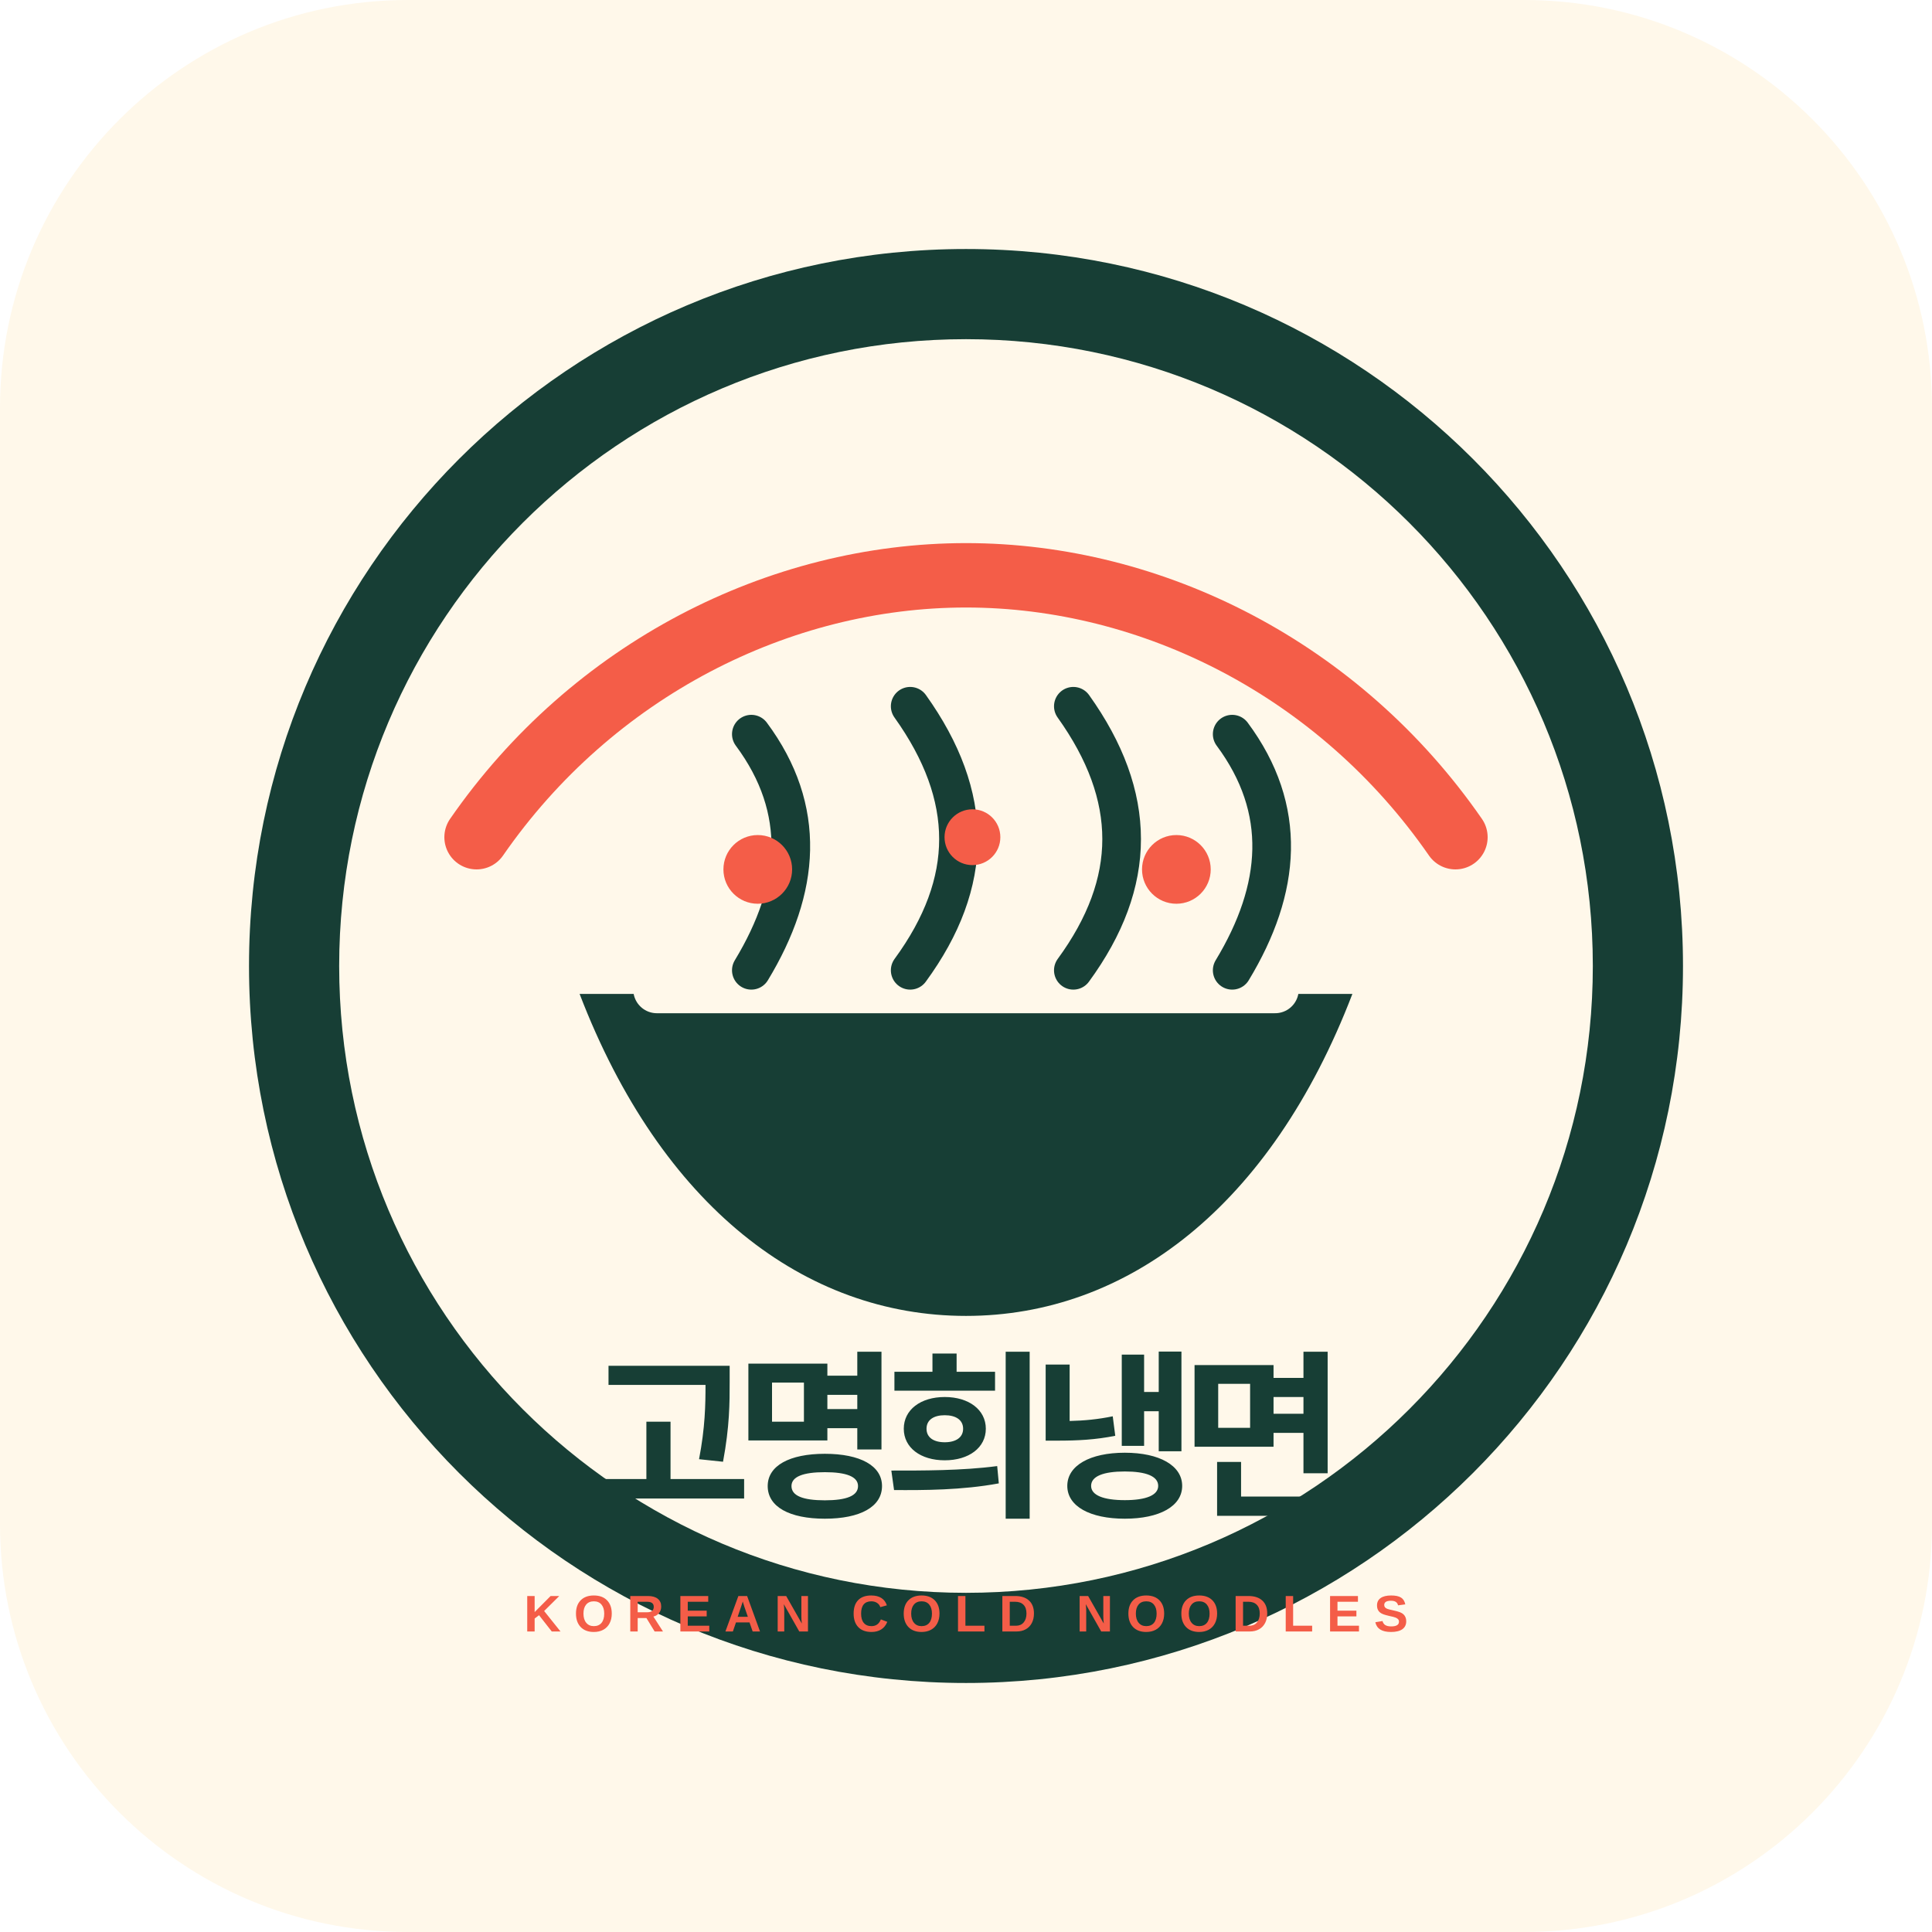
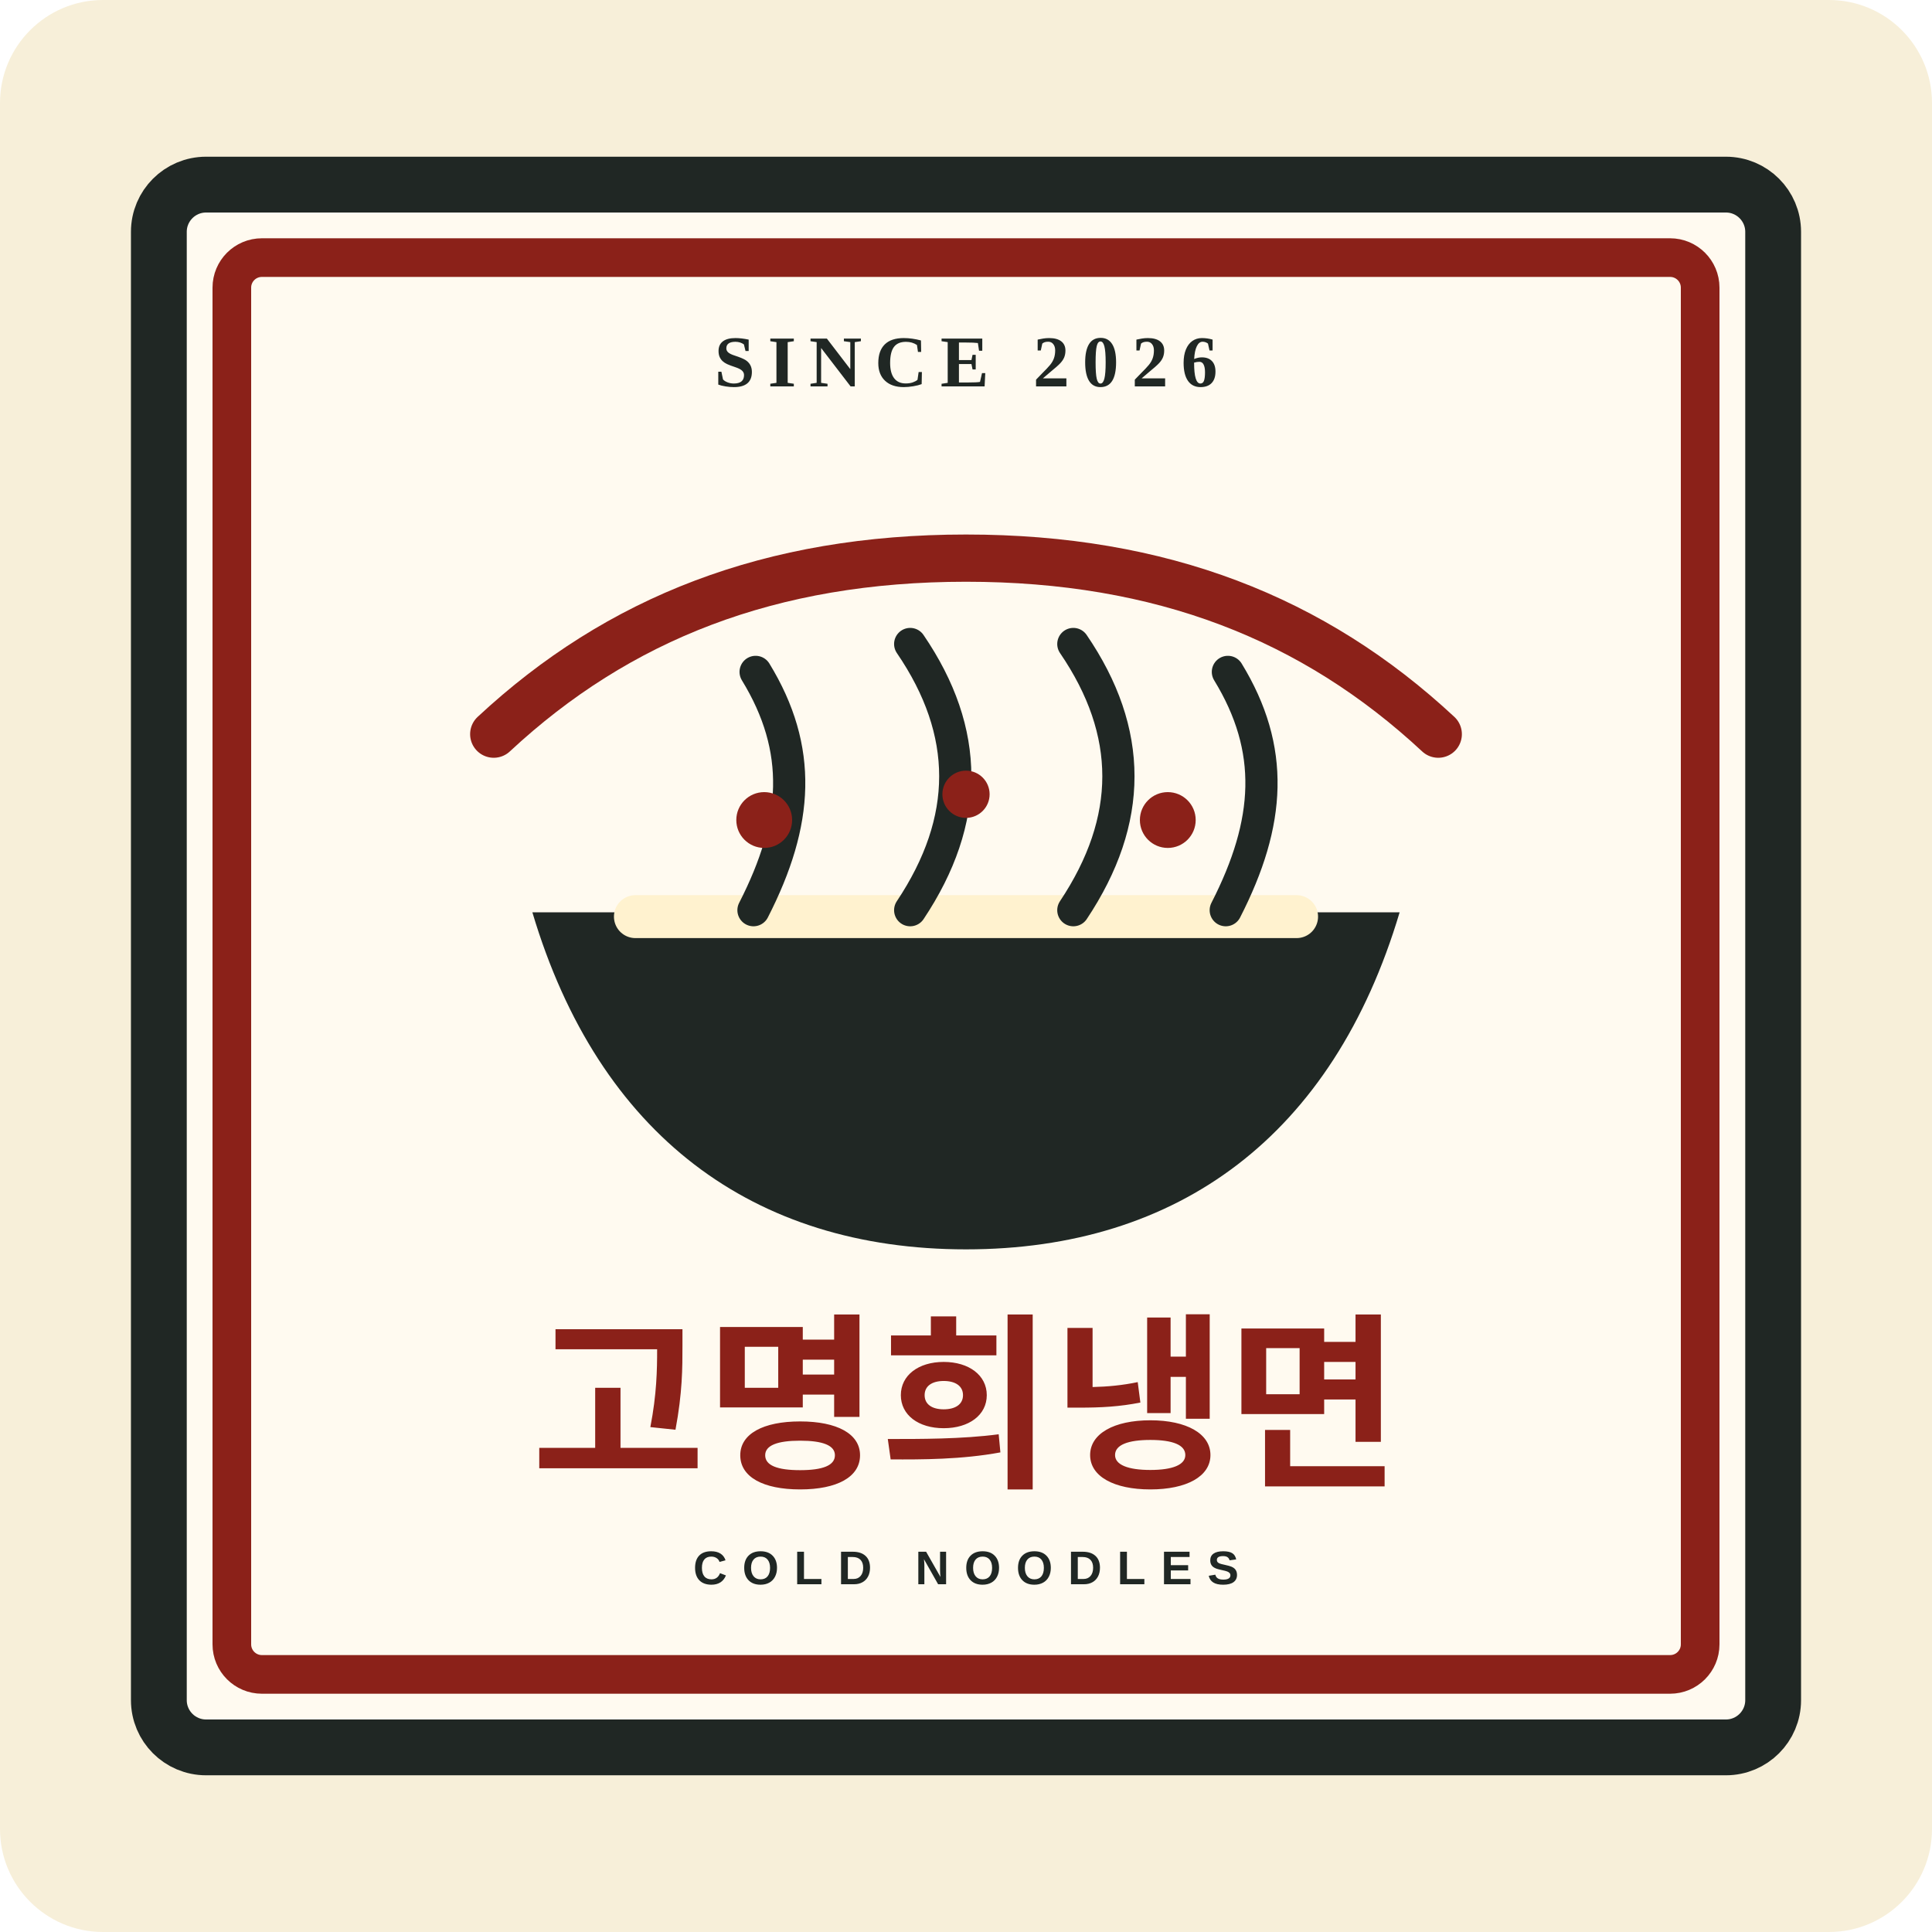
<svg xmlns="http://www.w3.org/2000/svg" viewBox="0 0 900 900" role="img" aria-labelledby="title desc">
-   <rect width="900" height="900" rx="190" fill="#fff8ea" />
-   <circle cx="450" cy="450" r="334" fill="#173e35" />
-   <circle cx="450" cy="450" r="292" fill="#fff8ea" />
-   <path d="M222 390c54-78 141-122 228-122s174 44 228 122" fill="none" stroke="#f45d48" stroke-width="30" stroke-linecap="round" />
-   <path d="M270 463c38 99 105 150 180 150s142-51 180-150H270Z" fill="#173e35" />
-   <path d="M306 461h288" stroke="#fff8ea" stroke-width="22" stroke-linecap="round" />
-   <path d="M350 342c26 35 23 72 0 110M424 329c30 42 30 82 0 123M500 329c30 42 30 82 0 123M574 342c26 35 23 72 0 110" fill="none" stroke="#173e35" stroke-width="18" stroke-linecap="round" />
-   <circle cx="353" cy="405" r="16" fill="#f45d48" />
-   <circle cx="453" cy="390" r="13" fill="#f45d48" />
-   <circle cx="548" cy="405" r="16" fill="#f45d48" />
-   <text x="450" y="700" text-anchor="middle" font-family="Pretendard, 'Noto Sans KR', sans-serif" font-size="84" font-weight="900" letter-spacing="-8" fill="#173e35">고명희냉면</text>
-   <text x="450" y="760" text-anchor="middle" font-family="Arial, sans-serif" font-size="24" font-weight="700" letter-spacing="6" fill="#f45d48">KOREAN COLD NOODLES</text>
+   <rect width="900" height="900" rx="48" fill="#f7efd9" />
+   <rect x="74" y="86" width="752" height="728" rx="22" fill="#fffaf0" stroke="#202724" stroke-width="26" />
+   <rect x="108" y="120" width="684" height="660" rx="14" fill="none" stroke="#8b2119" stroke-width="18" />
+   <path d="M230 342c58-54 129-82 220-82s162 28 220 82" fill="none" stroke="#8b2119" stroke-width="22" stroke-linecap="round" />
+   <path d="M248 425h404c-31 104-103 157-202 157s-171-53-202-157Z" fill="#202724" />
+   <path d="M296 427h308" stroke="#fff2cf" stroke-width="20" stroke-linecap="round" />
+   <path d="M352 313c22 36 20 70-1 111M424 300c28 41 28 82 0 124M500 300c28 41 28 82 0 124M572 313c22 36 20 70-1 111" fill="none" stroke="#202724" stroke-width="15" stroke-linecap="round" />
+   <circle cx="356" cy="382" r="13" fill="#8b2119" />
+   <circle cx="450" cy="370" r="11" fill="#8b2119" />
+   <circle cx="544" cy="382" r="13" fill="#8b2119" />
+   <text x="450" y="180" text-anchor="middle" font-family="Georgia, 'Times New Roman', 'Noto Serif KR', serif" font-size="34" font-weight="800" letter-spacing="6" fill="#202724">SINCE 2026</text>
+   <text x="450" y="686" text-anchor="middle" font-family="Georgia, 'Times New Roman', 'Noto Serif KR', serif" font-size="88" font-weight="900" letter-spacing="0" fill="#8b2119">고명희냉면</text>
+   <text x="450" y="738" text-anchor="middle" font-family="Arial, sans-serif" font-size="22" font-weight="800" letter-spacing="7" fill="#202724">COLD NOODLES</text>
</svg>
